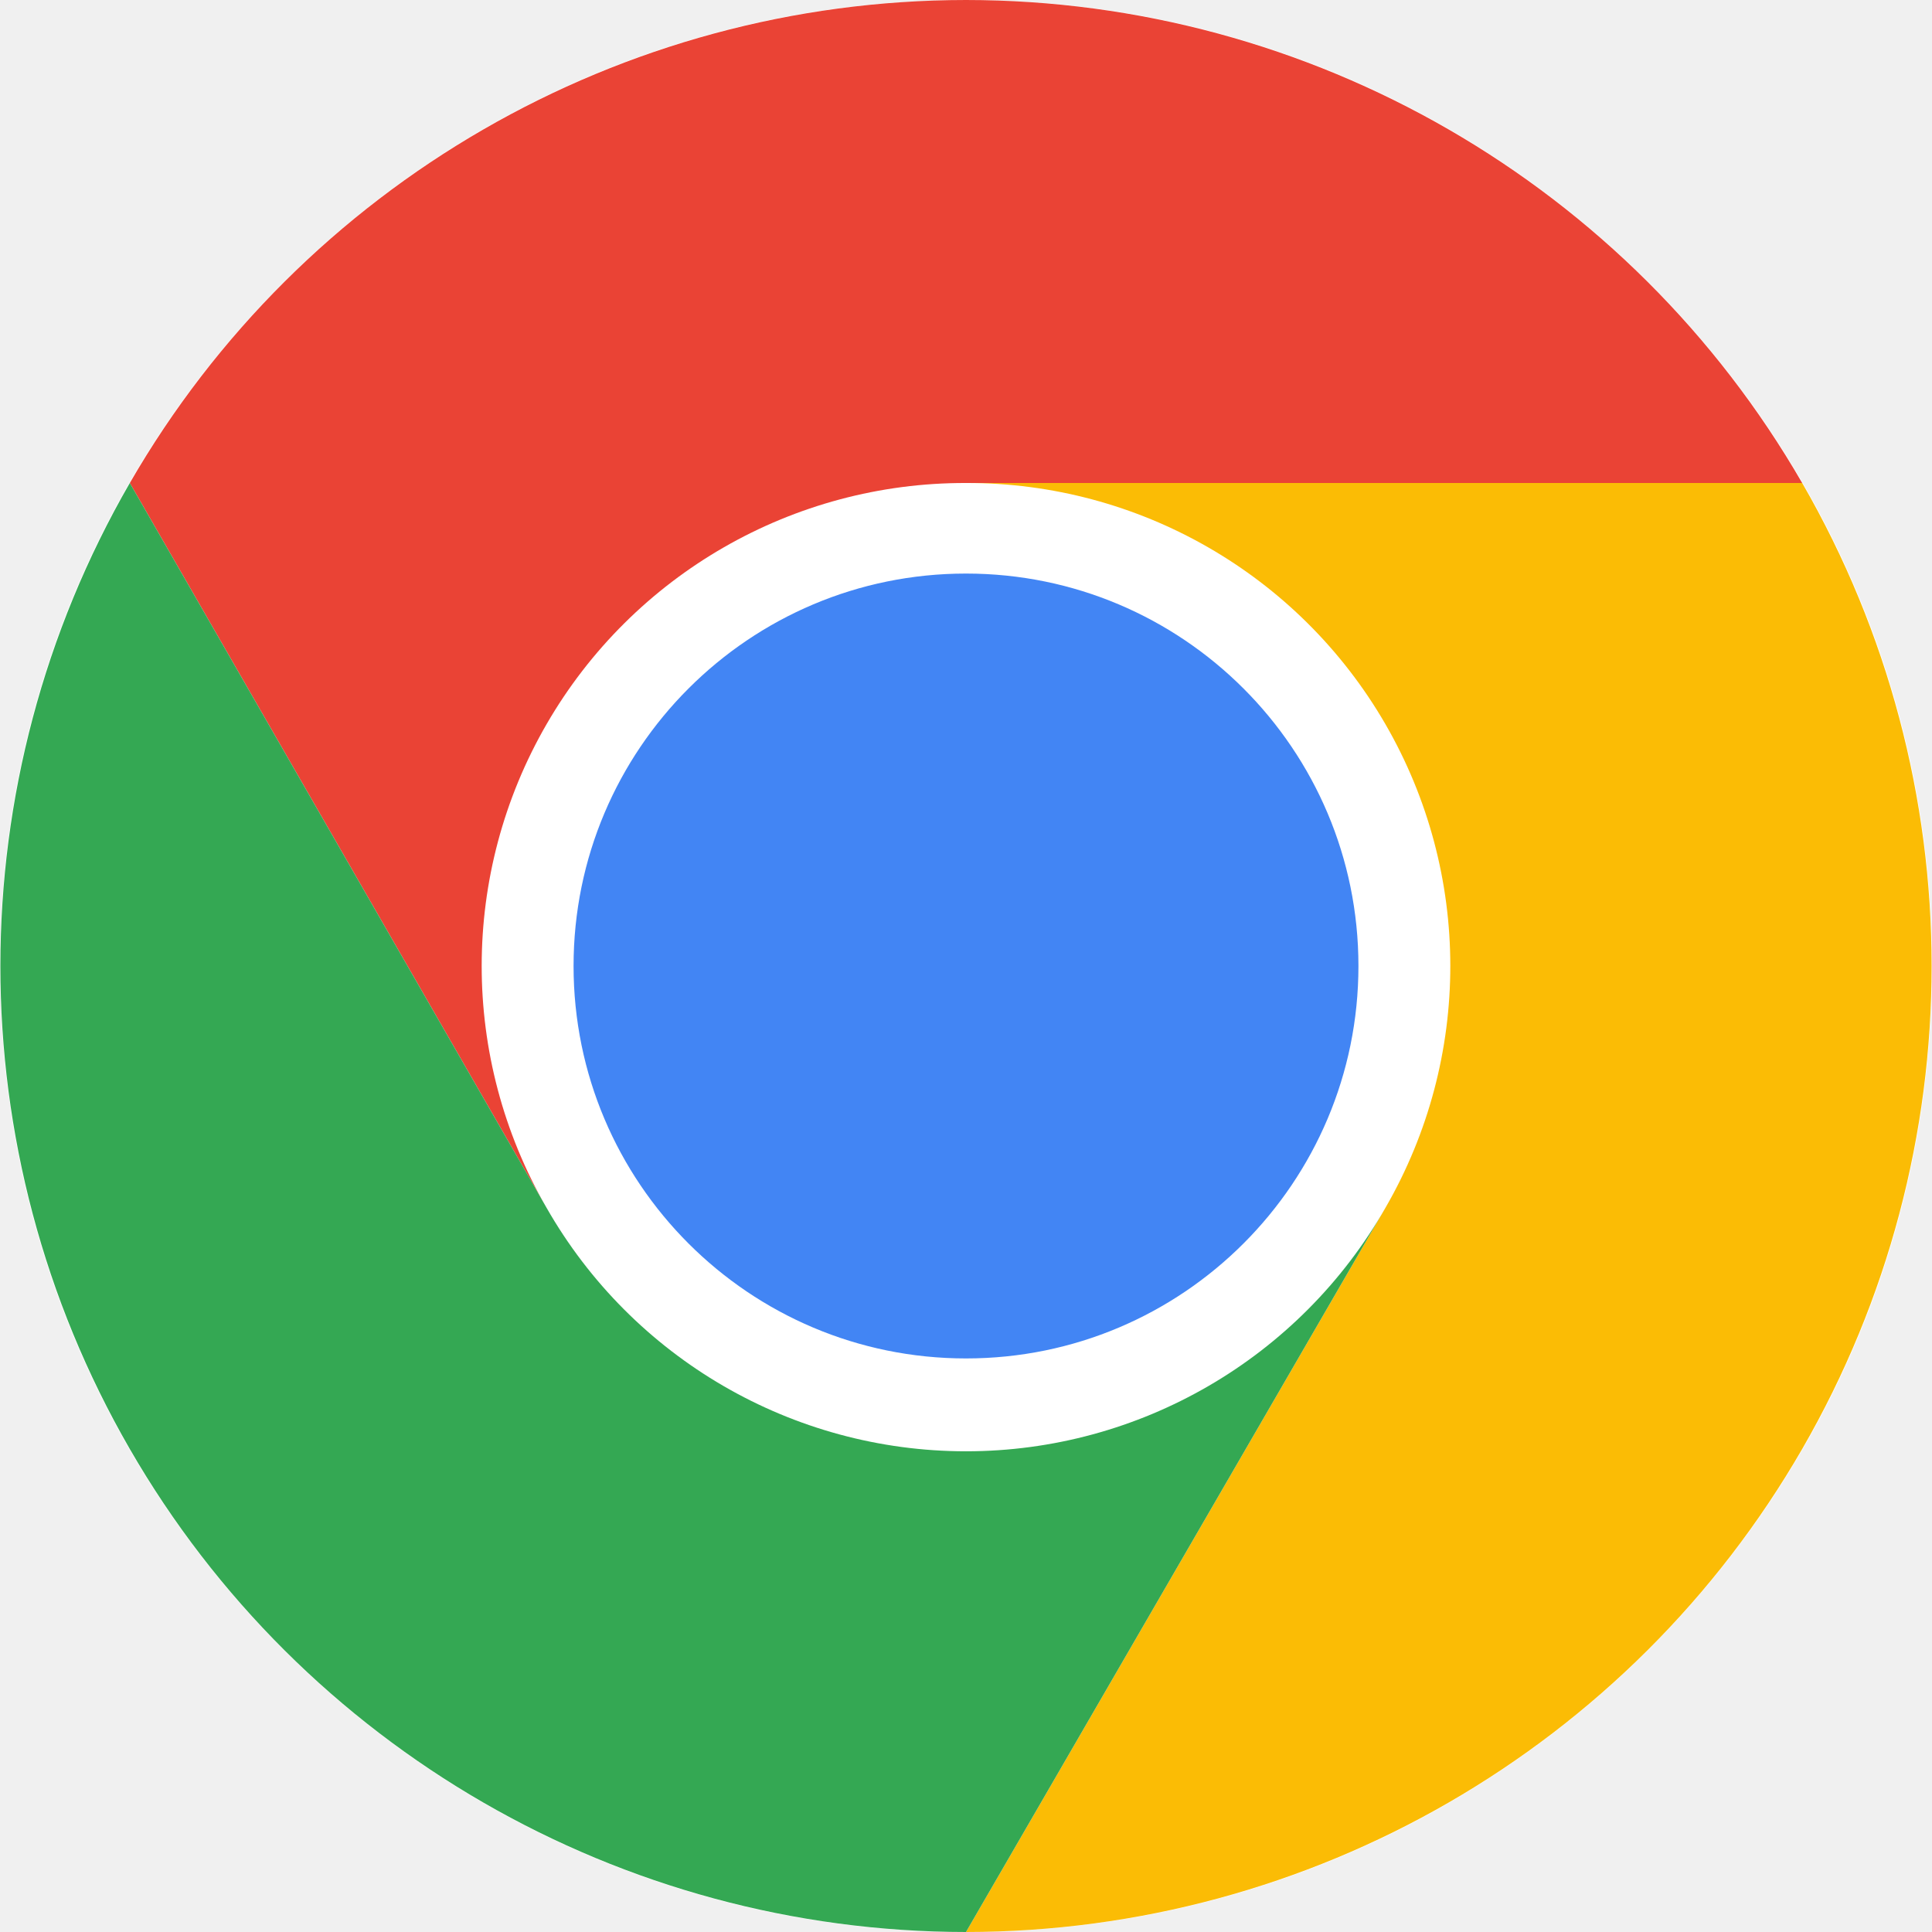
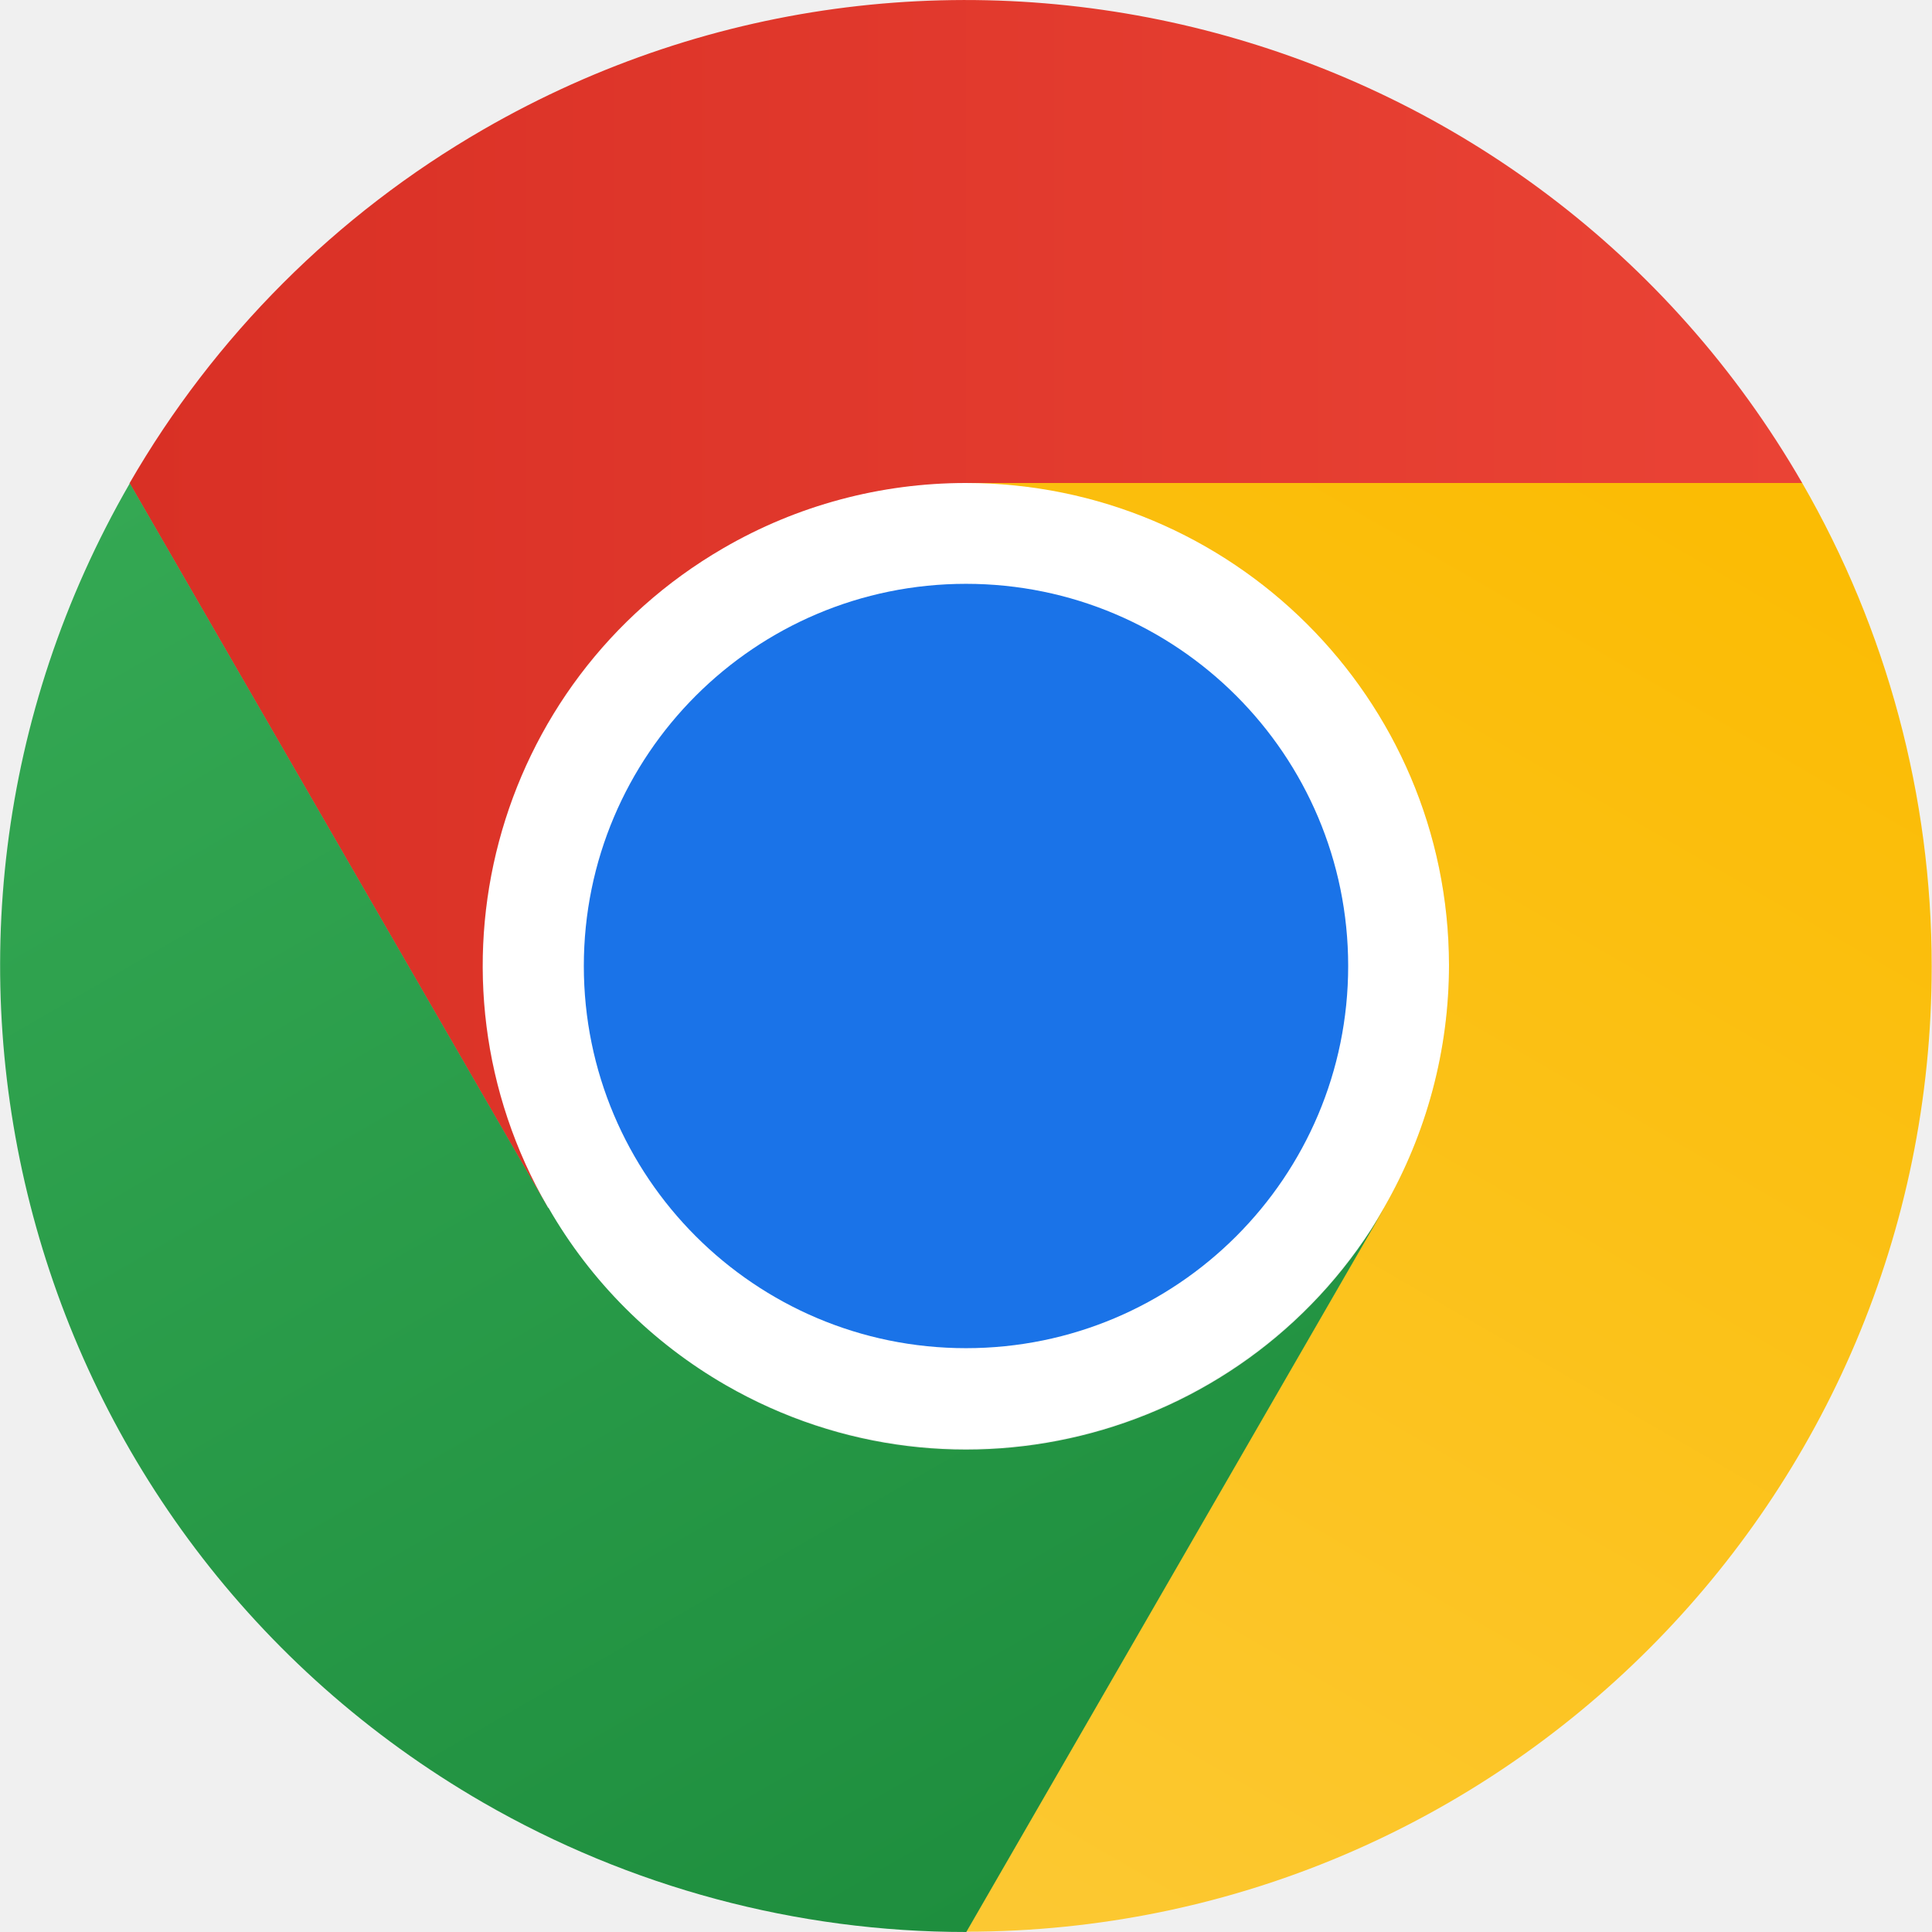
- <svg xmlns="http://www.w3.org/2000/svg" viewBox="0 0 64 64">
-   <circle cx="32" cy="32" r="32" fill="#fff" />
-   <path d="M32 0a32 32 0 0 1 27.7 16H32a16 16 0 0 0-13.9 24L4.3 16A32 32 0 0 1 32 0" fill="#ea4335" />
-   <path d="M59.7 16A32 32 0 0 1 32 64l13.9-24A16 16 0 0 0 32 16" fill="#fbbc05" />
-   <path d="M32 64A32 32 0 0 1 4.3 16l13.8 24A16 16 0 0 0 45.9 40" fill="#34a853" />
-   <circle cx="32" cy="32" r="14" fill="#4285f4" stroke="#fff" stroke-width="2" />
+ <svg xmlns="http://www.w3.org/2000/svg" id="a" viewBox="0 0 64 64">
+   <defs>
+     <linearGradient id="b" x1="4.29" y1="46" x2="59.7" y2="46" gradientTransform="translate(0 66) scale(1 -1)" gradientUnits="userSpaceOnUse">
+       <stop offset="0" stop-color="#d93025" />
+       <stop offset="1" stop-color="#ea4335" />
+     </linearGradient>
+     <linearGradient id="c" x1="27.63" y1="2.43" x2="55.34" y2="50.42" gradientTransform="translate(0 66) scale(1 -1)" gradientUnits="userSpaceOnUse">
+       <stop offset="0" stop-color="#fcc934" />
+       <stop offset="1" stop-color="#fbbc04" />
+     </linearGradient>
+     <linearGradient id="d" x1="35.46" y1="4" x2="7.76" y2="51.99" gradientTransform="translate(0 66) scale(1 -1)" gradientUnits="userSpaceOnUse">
+       <stop offset="0" stop-color="#1e8e3e" />
+       <stop offset="1" stop-color="#34a853" />
+     </linearGradient>
+   </defs>
+   <circle cx="32" cy="31.99" r="16" style="fill:#fff;" />
+   <path d="M4.29,48c8.84,15.3,28.4,20.55,43.71,11.71,15.3-8.84,20.55-28.4,11.71-43.71C50.87.7,31.31-4.54,16,4.29h0C.7,13.13-4.54,32.69,4.29,48ZM45.85,24c4.42,7.65,1.8,17.44-5.86,21.85-7.65,4.42-17.44,1.8-21.85-5.86-4.42-7.65-1.8-17.44,5.86-21.85h0c7.65-4.42,17.44-1.8,21.85,5.86Z" style="fill:none;" />
+   <path d="M32,16h27.7C50.87.7,31.31-4.54,16.01,4.29c-4.87,2.81-8.91,6.85-11.72,11.72l13.85,23.99h.01c-4.43-7.64-1.83-17.41,5.81-21.84,2.44-1.42,5.21-2.16,8.03-2.16Z" style="fill:url(#b);" />
+   <circle cx="32" cy="32" r="12.66" style="fill:#1a73e8;" />
+   <path d="M45.85,40l-13.85,23.99c17.67,0,31.99-14.32,31.99-31.98,0-5.62-1.48-11.14-4.29-16.01h-27.71c8.82,0,15.99,7.13,16.01,15.96,0,2.82-.74,5.59-2.15,8.04Z" style="fill:url(#c);" />
+   <path d="M18.15,40L4.3,16.01C-4.54,31.31.7,50.87,16,59.71c4.87,2.81,10.39,4.29,16.01,4.29l13.85-23.99h0c-4.4,7.64-14.16,10.28-21.81,5.88-2.45-1.41-4.48-3.44-5.88-5.88Z" style="fill:url(#d);" />
</svg>
